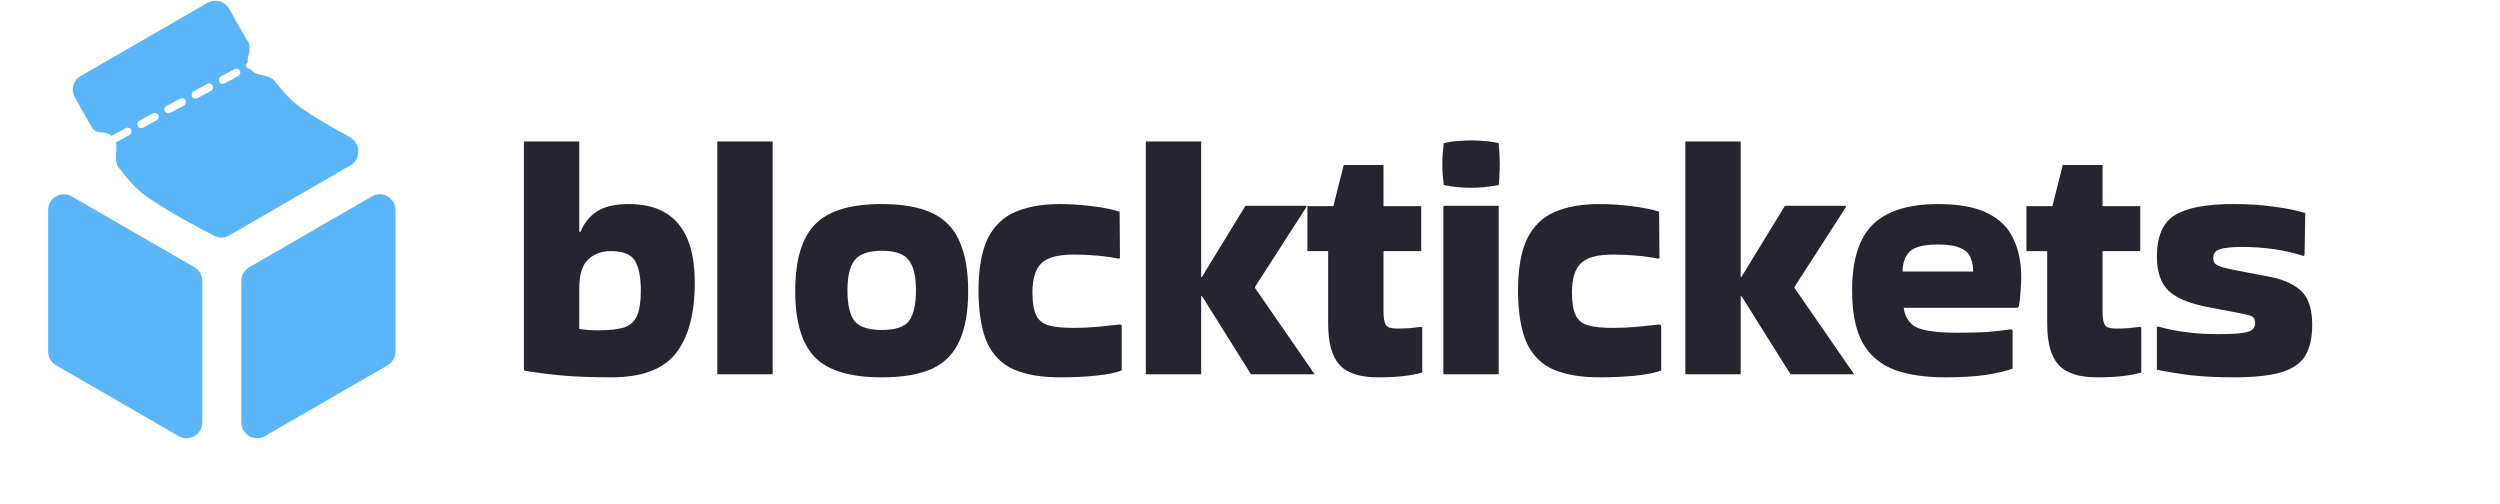
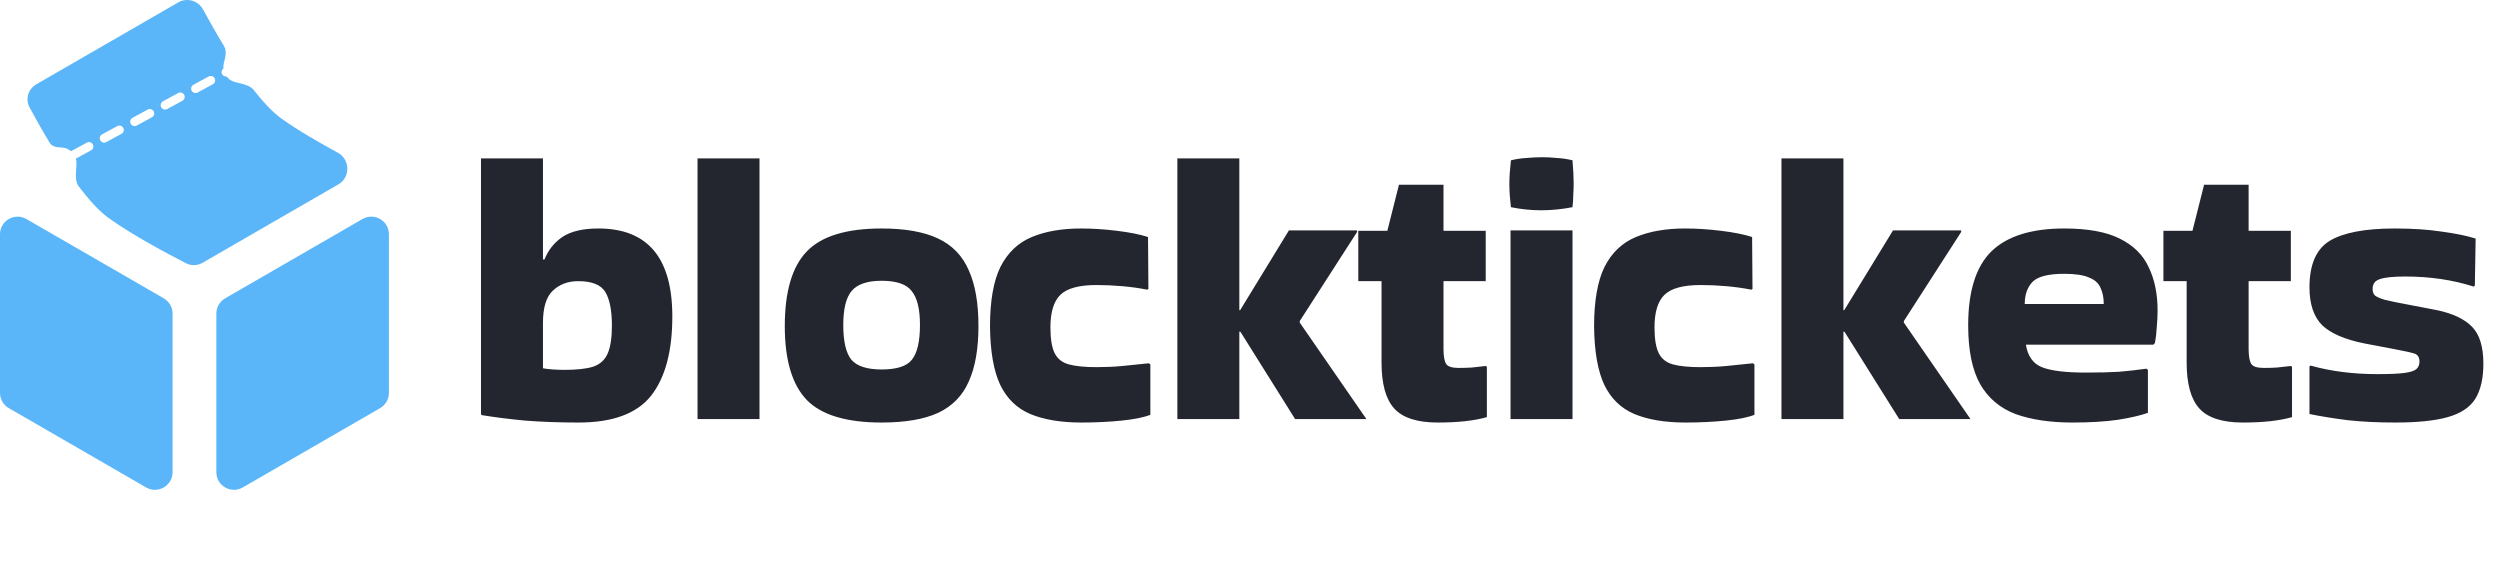
- <svg xmlns="http://www.w3.org/2000/svg" width="159" height="32" viewBox="0 0 159 32" fill="none">
-   <path fill-rule="evenodd" clip-rule="evenodd" d="M22.286 10.519C22.979 10.119 22.95 9.099 22.247 8.719C21.224 8.166 19.937 7.428 19.008 6.752C18.522 6.399 18.002 5.835 17.489 5.176C17.29 4.921 16.942 4.838 16.613 4.76C16.543 4.743 16.474 4.727 16.407 4.709C16.211 4.656 16.048 4.542 15.933 4.393C15.833 4.407 15.729 4.359 15.678 4.264C15.617 4.152 15.651 4.013 15.754 3.941C15.743 3.837 15.751 3.729 15.78 3.622C15.863 3.308 15.957 2.945 15.788 2.668C15.311 1.883 14.897 1.144 14.6 0.593C14.326 0.087 13.686 -0.104 13.188 0.184L5.12 4.842C4.662 5.106 4.49 5.681 4.741 6.147C5.021 6.669 5.419 7.387 5.884 8.159C6.009 8.366 6.278 8.424 6.519 8.424C6.741 8.424 6.944 8.505 7.099 8.64C7.109 8.633 7.12 8.626 7.131 8.62L7.996 8.15C8.117 8.084 8.269 8.129 8.335 8.251C8.401 8.372 8.356 8.524 8.234 8.59L7.37 9.059C7.394 9.139 7.407 9.224 7.407 9.312C7.407 9.422 7.398 9.538 7.39 9.655L7.39 9.655C7.365 10.011 7.338 10.379 7.541 10.647C8.101 11.386 8.674 12.025 9.206 12.412C10.565 13.4 12.691 14.522 13.632 15.002C13.929 15.154 14.28 15.141 14.569 14.975L22.286 10.519ZM15.253 4.495C15.319 4.617 15.274 4.768 15.152 4.834L14.287 5.304C14.166 5.37 14.014 5.325 13.948 5.203C13.883 5.082 13.928 4.93 14.049 4.864L14.914 4.395C15.035 4.329 15.187 4.374 15.253 4.495ZM13.523 5.434C13.589 5.555 13.544 5.707 13.423 5.773L12.558 6.243C12.437 6.308 12.285 6.263 12.219 6.142C12.153 6.021 12.198 5.869 12.319 5.803L13.184 5.334C13.306 5.268 13.457 5.313 13.523 5.434ZM11.794 6.373C11.86 6.494 11.815 6.646 11.693 6.712L10.828 7.181C10.707 7.247 10.555 7.202 10.489 7.081C10.424 6.96 10.469 6.808 10.59 6.742L11.455 6.273C11.576 6.207 11.728 6.252 11.794 6.373ZM10.064 7.312C10.13 7.433 10.085 7.585 9.964 7.651L9.099 8.12C8.978 8.186 8.826 8.141 8.76 8.02C8.694 7.898 8.739 7.747 8.86 7.681L9.725 7.211C9.846 7.146 9.998 7.19 10.064 7.312ZM24.653 23.231C24.962 23.053 25.153 22.723 25.153 22.365V13.356C25.153 12.586 24.32 12.105 23.653 12.49L15.851 16.995C15.541 17.173 15.351 17.503 15.351 17.861V26.87C15.351 27.64 16.184 28.121 16.851 27.736L24.653 23.231ZM12.365 16.995C12.674 17.173 12.865 17.503 12.865 17.861V26.87C12.865 27.64 12.031 28.121 11.365 27.736L3.562 23.231C3.253 23.053 3.062 22.723 3.062 22.365V13.356C3.062 12.586 3.896 12.105 4.562 12.49L12.365 16.995Z" fill="#5AB6F8" />
-   <path d="M44.188 17.972C44.188 19.952 43.785 21.455 42.978 22.482C42.171 23.494 40.8 24 38.864 24C37.779 24 36.767 23.963 35.828 23.89C34.904 23.802 34.09 23.699 33.386 23.582L33.32 23.538V8.996H36.84V14.738H36.928C37.133 14.21 37.471 13.785 37.94 13.462C38.424 13.139 39.106 12.978 39.986 12.978C42.787 12.978 44.188 14.643 44.188 17.972ZM36.84 18.346V20.92C37.192 20.979 37.603 21.008 38.072 21.008C38.761 21.008 39.297 20.949 39.678 20.832C40.074 20.7 40.353 20.451 40.514 20.084C40.675 19.717 40.756 19.189 40.756 18.5C40.756 17.635 40.631 16.997 40.382 16.586C40.133 16.175 39.619 15.97 38.842 15.97C38.255 15.97 37.771 16.153 37.39 16.52C37.023 16.872 36.84 17.481 36.84 18.346ZM49.14 23.802H45.62V8.996H49.14V23.802ZM50.576 18.522C50.576 16.557 50.994 15.141 51.83 14.276C52.666 13.411 54.082 12.978 56.076 12.978C57.411 12.978 58.482 13.169 59.288 13.55C60.095 13.931 60.674 14.533 61.026 15.354C61.393 16.161 61.576 17.217 61.576 18.522C61.576 19.813 61.393 20.861 61.026 21.668C60.674 22.475 60.095 23.069 59.288 23.45C58.482 23.817 57.411 24 56.076 24C54.082 24 52.666 23.575 51.83 22.724C50.994 21.859 50.576 20.458 50.576 18.522ZM56.076 20.986C56.927 20.986 57.499 20.803 57.792 20.436C58.1 20.055 58.254 19.395 58.254 18.456C58.254 17.561 58.1 16.923 57.792 16.542C57.499 16.146 56.927 15.948 56.076 15.948C55.255 15.948 54.683 16.146 54.36 16.542C54.052 16.923 53.898 17.561 53.898 18.456C53.898 19.395 54.052 20.055 54.36 20.436C54.683 20.803 55.255 20.986 56.076 20.986ZM71.34 20.7V23.56C70.973 23.707 70.431 23.817 69.712 23.89C68.993 23.963 68.231 24 67.424 24C66.265 24 65.297 23.839 64.52 23.516C63.757 23.193 63.185 22.636 62.804 21.844C62.437 21.052 62.247 19.952 62.232 18.544C62.232 17.092 62.43 15.963 62.826 15.156C63.237 14.349 63.831 13.785 64.608 13.462C65.385 13.139 66.317 12.978 67.402 12.978C68.047 12.978 68.729 13.022 69.448 13.11C70.167 13.198 70.753 13.315 71.208 13.462L71.23 16.41L71.164 16.454C70.724 16.366 70.255 16.3 69.756 16.256C69.257 16.212 68.766 16.19 68.282 16.19C67.299 16.19 66.617 16.373 66.236 16.74C65.855 17.107 65.664 17.723 65.664 18.588C65.664 19.248 65.745 19.739 65.906 20.062C66.067 20.385 66.339 20.597 66.72 20.7C67.101 20.803 67.622 20.854 68.282 20.854C68.795 20.854 69.287 20.832 69.756 20.788C70.225 20.744 70.724 20.693 71.252 20.634L71.34 20.7ZM76.394 23.802H72.874V8.996H76.394V17.62H76.439L79.21 13.088H83.082V13.176L79.826 18.236V18.324L83.611 23.802H79.562L76.46 18.852L76.394 18.83V23.802ZM84.471 20.59V15.97H83.151V13.11H84.801L85.461 10.492H87.991V13.11H90.389V15.97H87.991V19.82C87.991 20.231 88.042 20.517 88.145 20.678C88.248 20.825 88.482 20.898 88.849 20.898C89.084 20.898 89.333 20.891 89.597 20.876C89.861 20.847 90.125 20.817 90.389 20.788L90.455 20.832V23.692C89.751 23.897 88.82 24 87.661 24C86.502 24 85.681 23.736 85.197 23.208C84.713 22.68 84.471 21.807 84.471 20.59ZM95.318 9.106C95.362 9.634 95.384 10.074 95.384 10.426C95.384 10.631 95.377 10.844 95.362 11.064C95.362 11.269 95.348 11.504 95.318 11.768C95.01 11.827 94.71 11.871 94.416 11.9C94.123 11.929 93.83 11.944 93.536 11.944C93.258 11.944 92.972 11.929 92.678 11.9C92.4 11.871 92.114 11.827 91.82 11.768C91.791 11.519 91.769 11.291 91.754 11.086C91.74 10.866 91.732 10.653 91.732 10.448C91.732 10.257 91.74 10.052 91.754 9.832C91.769 9.612 91.791 9.37 91.82 9.106C92.114 9.033 92.407 8.989 92.7 8.974C93.008 8.945 93.309 8.93 93.602 8.93C93.881 8.93 94.16 8.945 94.438 8.974C94.732 8.989 95.025 9.033 95.318 9.106ZM95.318 23.802H91.798V13.088H95.318V23.802ZM105.652 20.7V23.56C105.286 23.707 104.743 23.817 104.024 23.89C103.306 23.963 102.543 24 101.736 24C100.578 24 99.61 23.839 98.832 23.516C98.07 23.193 97.498 22.636 97.116 21.844C96.75 21.052 96.559 19.952 96.544 18.544C96.544 17.092 96.742 15.963 97.138 15.156C97.549 14.349 98.143 13.785 98.92 13.462C99.698 13.139 100.629 12.978 101.714 12.978C102.36 12.978 103.042 13.022 103.76 13.11C104.479 13.198 105.066 13.315 105.52 13.462L105.542 16.41L105.476 16.454C105.036 16.366 104.567 16.3 104.068 16.256C103.57 16.212 103.078 16.19 102.594 16.19C101.612 16.19 100.93 16.373 100.548 16.74C100.167 17.107 99.976 17.723 99.976 18.588C99.976 19.248 100.057 19.739 100.218 20.062C100.38 20.385 100.651 20.597 101.032 20.7C101.414 20.803 101.934 20.854 102.594 20.854C103.108 20.854 103.599 20.832 104.068 20.788C104.538 20.744 105.036 20.693 105.564 20.634L105.652 20.7ZM110.707 23.802H107.187V8.996H110.707V17.62H110.751L113.523 13.088H117.395V13.176L114.139 18.236V18.324L117.923 23.802H113.875L110.773 18.852L110.707 18.83V23.802ZM128.001 23.45C127.59 23.597 127.018 23.729 126.285 23.846C125.566 23.949 124.708 24 123.711 24C122.45 24 121.372 23.839 120.477 23.516C119.597 23.179 118.93 22.614 118.475 21.822C118.02 21.015 117.793 19.901 117.793 18.478C117.793 16.542 118.233 15.141 119.113 14.276C120.008 13.411 121.386 12.978 123.249 12.978C124.584 12.978 125.632 13.169 126.395 13.55C127.172 13.931 127.722 14.474 128.045 15.178C128.382 15.867 128.551 16.689 128.551 17.642C128.551 17.921 128.536 18.221 128.507 18.544C128.492 18.867 128.456 19.182 128.397 19.49L128.309 19.578H121.071C121.174 20.223 121.474 20.649 121.973 20.854C122.486 21.059 123.315 21.162 124.459 21.162C125.222 21.162 125.852 21.147 126.351 21.118C126.864 21.074 127.385 21.015 127.913 20.942L128.001 21.008V23.45ZM125.493 17.268C125.493 16.916 125.434 16.615 125.317 16.366C125.214 16.102 125.002 15.904 124.679 15.772C124.356 15.625 123.88 15.552 123.249 15.552C122.325 15.552 121.716 15.713 121.423 16.036C121.144 16.344 121.005 16.755 121.005 17.268H125.493ZM130.202 20.59V15.97H128.882V13.11H130.532L131.192 10.492H133.722V13.11H136.12V15.97H133.722V19.82C133.722 20.231 133.774 20.517 133.876 20.678C133.979 20.825 134.214 20.898 134.58 20.898C134.815 20.898 135.064 20.891 135.328 20.876C135.592 20.847 135.856 20.817 136.12 20.788L136.186 20.832V23.692C135.482 23.897 134.551 24 133.392 24C132.234 24 131.412 23.736 130.928 23.208C130.444 22.68 130.202 21.807 130.202 20.59ZM137.244 20.766C138.388 21.089 139.657 21.25 141.05 21.25C141.725 21.25 142.231 21.228 142.568 21.184C142.905 21.14 143.133 21.067 143.25 20.964C143.367 20.861 143.426 20.722 143.426 20.546C143.426 20.297 143.331 20.143 143.14 20.084C142.964 20.025 142.605 19.945 142.062 19.842L140.324 19.512C139.209 19.292 138.403 18.947 137.904 18.478C137.42 17.994 137.178 17.275 137.178 16.322C137.178 15.031 137.559 14.151 138.322 13.682C139.099 13.213 140.331 12.978 142.018 12.978C143.03 12.978 143.917 13.037 144.68 13.154C145.457 13.257 146.103 13.389 146.616 13.55L146.572 16.212L146.506 16.278C145.318 15.897 144.02 15.706 142.612 15.706C141.923 15.706 141.439 15.757 141.16 15.86C140.896 15.948 140.764 16.131 140.764 16.41C140.764 16.557 140.801 16.674 140.874 16.762C140.962 16.85 141.153 16.938 141.446 17.026C141.739 17.099 142.201 17.195 142.832 17.312L144.438 17.62C145.333 17.811 145.993 18.126 146.418 18.566C146.843 19.006 147.056 19.703 147.056 20.656C147.056 21.492 146.902 22.159 146.594 22.658C146.286 23.142 145.765 23.487 145.032 23.692C144.313 23.897 143.316 24 142.04 24C141.072 24 140.177 23.956 139.356 23.868C138.549 23.765 137.823 23.648 137.178 23.516V20.81L137.244 20.766Z" fill="#23262F" />
+ <svg xmlns="http://www.w3.org/2000/svg" width="142" height="32" viewBox="0 0 142 32" fill="none">
+   <path fill-rule="evenodd" clip-rule="evenodd" d="M19.224 10.47C19.916 10.07 19.888 9.05 19.184 8.669C18.162 8.116 16.875 7.379 15.946 6.703C15.46 6.349 14.94 5.786 14.426 5.127C14.227 4.871 13.879 4.789 13.55 4.71C13.48 4.694 13.411 4.677 13.345 4.659C13.149 4.607 12.985 4.493 12.871 4.343C12.77 4.357 12.667 4.309 12.615 4.215C12.554 4.102 12.589 3.963 12.691 3.891C12.68 3.787 12.688 3.679 12.717 3.572C12.801 3.259 12.894 2.895 12.726 2.618C12.248 1.834 11.835 1.094 11.537 0.544C11.264 0.037 10.624 -0.153 10.125 0.135L2.058 4.792C1.6 5.057 1.428 5.631 1.678 6.097C1.958 6.619 2.357 7.337 2.822 8.11C2.946 8.316 3.215 8.375 3.456 8.375C3.678 8.375 3.881 8.456 4.037 8.591C4.047 8.583 4.057 8.576 4.068 8.57L4.933 8.101C5.054 8.035 5.206 8.08 5.272 8.201C5.338 8.323 5.293 8.474 5.172 8.54L4.308 9.009C4.331 9.089 4.344 9.174 4.344 9.262C4.344 9.373 4.336 9.489 4.328 9.606L4.328 9.606C4.302 9.962 4.276 10.329 4.479 10.597C5.039 11.337 5.612 11.975 6.143 12.362C7.502 13.351 9.629 14.472 10.569 14.953C10.866 15.104 11.218 15.092 11.507 14.925L19.224 10.47ZM12.19 4.446C12.256 4.567 12.211 4.719 12.09 4.785L11.225 5.254C11.104 5.32 10.952 5.275 10.886 5.154C10.82 5.032 10.865 4.881 10.986 4.815L11.851 4.345C11.973 4.279 12.124 4.324 12.19 4.446ZM10.461 5.385C10.527 5.506 10.482 5.658 10.36 5.724L9.495 6.193C9.374 6.259 9.222 6.214 9.156 6.093C9.091 5.971 9.136 5.819 9.257 5.754L10.122 5.284C10.243 5.218 10.395 5.263 10.461 5.385ZM8.731 6.323C8.797 6.445 8.752 6.597 8.631 6.662L7.766 7.132C7.645 7.198 7.493 7.153 7.427 7.031C7.361 6.91 7.406 6.758 7.527 6.692L8.392 6.223C8.513 6.157 8.665 6.202 8.731 6.323ZM7.002 7.262C7.068 7.384 7.023 7.535 6.901 7.601L6.036 8.071C5.915 8.137 5.763 8.092 5.697 7.97C5.632 7.849 5.677 7.697 5.798 7.631L6.663 7.162C6.784 7.096 6.936 7.141 7.002 7.262ZM21.59 23.182C21.9 23.003 22.09 22.673 22.09 22.316V13.306C22.09 12.537 21.257 12.056 20.59 12.44L12.788 16.945C12.479 17.124 12.288 17.454 12.288 17.811V26.82C12.288 27.59 13.121 28.071 13.788 27.687L21.59 23.182ZM9.302 16.945C9.612 17.124 9.802 17.454 9.802 17.811V26.821C9.802 27.59 8.969 28.072 8.302 27.687L0.5 23.182C0.191 23.003 0 22.673 0 22.316V13.306C0 12.537 0.833 12.056 1.5 12.441L9.302 16.945Z" fill="#5AB6F8" />
+   <path d="M38.188 17.972C38.188 19.952 37.785 21.455 36.978 22.482C36.171 23.494 34.8 24 32.864 24C31.779 24 30.767 23.963 29.828 23.89C28.904 23.802 28.09 23.699 27.386 23.582L27.32 23.538V8.996H30.84V14.738H30.928C31.133 14.21 31.471 13.785 31.94 13.462C32.424 13.139 33.106 12.978 33.986 12.978C36.787 12.978 38.188 14.643 38.188 17.972ZM30.84 18.346V20.92C31.192 20.979 31.603 21.008 32.072 21.008C32.761 21.008 33.297 20.949 33.678 20.832C34.074 20.7 34.353 20.451 34.514 20.084C34.675 19.717 34.756 19.189 34.756 18.5C34.756 17.635 34.631 16.997 34.382 16.586C34.133 16.175 33.619 15.97 32.842 15.97C32.255 15.97 31.771 16.153 31.39 16.52C31.023 16.872 30.84 17.481 30.84 18.346ZM43.14 23.802H39.62V8.996H43.14V23.802ZM44.576 18.522C44.576 16.557 44.994 15.141 45.83 14.276C46.666 13.411 48.082 12.978 50.076 12.978C51.411 12.978 52.482 13.169 53.288 13.55C54.095 13.931 54.674 14.533 55.026 15.354C55.393 16.161 55.576 17.217 55.576 18.522C55.576 19.813 55.393 20.861 55.026 21.668C54.674 22.475 54.095 23.069 53.288 23.45C52.482 23.817 51.411 24 50.076 24C48.082 24 46.666 23.575 45.83 22.724C44.994 21.859 44.576 20.458 44.576 18.522ZM50.076 20.986C50.927 20.986 51.499 20.803 51.792 20.436C52.1 20.055 52.254 19.395 52.254 18.456C52.254 17.561 52.1 16.923 51.792 16.542C51.499 16.146 50.927 15.948 50.076 15.948C49.255 15.948 48.683 16.146 48.36 16.542C48.052 16.923 47.898 17.561 47.898 18.456C47.898 19.395 48.052 20.055 48.36 20.436C48.683 20.803 49.255 20.986 50.076 20.986ZM65.34 20.7V23.56C64.973 23.707 64.431 23.817 63.712 23.89C62.993 23.963 62.231 24 61.424 24C60.265 24 59.297 23.839 58.52 23.516C57.757 23.193 57.185 22.636 56.804 21.844C56.437 21.052 56.247 19.952 56.232 18.544C56.232 17.092 56.43 15.963 56.826 15.156C57.237 14.349 57.831 13.785 58.608 13.462C59.385 13.139 60.317 12.978 61.402 12.978C62.047 12.978 62.729 13.022 63.448 13.11C64.167 13.198 64.753 13.315 65.208 13.462L65.23 16.41L65.164 16.454C64.724 16.366 64.255 16.3 63.756 16.256C63.257 16.212 62.766 16.19 62.282 16.19C61.299 16.19 60.617 16.373 60.236 16.74C59.855 17.107 59.664 17.723 59.664 18.588C59.664 19.248 59.745 19.739 59.906 20.062C60.067 20.385 60.339 20.597 60.72 20.7C61.101 20.803 61.622 20.854 62.282 20.854C62.795 20.854 63.287 20.832 63.756 20.788C64.225 20.744 64.724 20.693 65.252 20.634L65.34 20.7ZM70.394 23.802H66.874V8.996H70.394V17.62H70.439L73.21 13.088H77.082V13.176L73.826 18.236V18.324L77.611 23.802H73.562L70.46 18.852L70.394 18.83V23.802ZM78.471 20.59V15.97H77.151V13.11H78.801L79.461 10.492H81.991V13.11H84.389V15.97H81.991V19.82C81.991 20.231 82.042 20.517 82.145 20.678C82.248 20.825 82.482 20.898 82.849 20.898C83.084 20.898 83.333 20.891 83.597 20.876C83.861 20.847 84.125 20.817 84.389 20.788L84.455 20.832V23.692C83.751 23.897 82.82 24 81.661 24C80.502 24 79.681 23.736 79.197 23.208C78.713 22.68 78.471 21.807 78.471 20.59ZM89.318 9.106C89.362 9.634 89.384 10.074 89.384 10.426C89.384 10.631 89.377 10.844 89.362 11.064C89.362 11.269 89.348 11.504 89.318 11.768C89.01 11.827 88.71 11.871 88.416 11.9C88.123 11.929 87.83 11.944 87.536 11.944C87.258 11.944 86.972 11.929 86.678 11.9C86.4 11.871 86.114 11.827 85.82 11.768C85.791 11.519 85.769 11.291 85.754 11.086C85.74 10.866 85.732 10.653 85.732 10.448C85.732 10.257 85.74 10.052 85.754 9.832C85.769 9.612 85.791 9.37 85.82 9.106C86.114 9.033 86.407 8.989 86.7 8.974C87.008 8.945 87.309 8.93 87.602 8.93C87.881 8.93 88.16 8.945 88.438 8.974C88.732 8.989 89.025 9.033 89.318 9.106ZM89.318 23.802H85.798V13.088H89.318V23.802ZM99.652 20.7V23.56C99.286 23.707 98.743 23.817 98.024 23.89C97.306 23.963 96.543 24 95.736 24C94.578 24 93.61 23.839 92.832 23.516C92.07 23.193 91.498 22.636 91.116 21.844C90.75 21.052 90.559 19.952 90.544 18.544C90.544 17.092 90.742 15.963 91.138 15.156C91.549 14.349 92.143 13.785 92.92 13.462C93.698 13.139 94.629 12.978 95.714 12.978C96.36 12.978 97.042 13.022 97.76 13.11C98.479 13.198 99.066 13.315 99.52 13.462L99.542 16.41L99.476 16.454C99.036 16.366 98.567 16.3 98.068 16.256C97.57 16.212 97.078 16.19 96.594 16.19C95.612 16.19 94.93 16.373 94.548 16.74C94.167 17.107 93.976 17.723 93.976 18.588C93.976 19.248 94.057 19.739 94.218 20.062C94.38 20.385 94.651 20.597 95.032 20.7C95.414 20.803 95.934 20.854 96.594 20.854C97.108 20.854 97.599 20.832 98.068 20.788C98.538 20.744 99.036 20.693 99.564 20.634L99.652 20.7ZM104.707 23.802H101.187V8.996H104.707V17.62H104.751L107.523 13.088H111.395V13.176L108.139 18.236V18.324L111.923 23.802H107.875L104.773 18.852L104.707 18.83V23.802ZM122.001 23.45C121.59 23.597 121.018 23.729 120.285 23.846C119.566 23.949 118.708 24 117.711 24C116.45 24 115.372 23.839 114.477 23.516C113.597 23.179 112.93 22.614 112.475 21.822C112.02 21.015 111.793 19.901 111.793 18.478C111.793 16.542 112.233 15.141 113.113 14.276C114.008 13.411 115.386 12.978 117.249 12.978C118.584 12.978 119.632 13.169 120.395 13.55C121.172 13.931 121.722 14.474 122.045 15.178C122.382 15.867 122.551 16.689 122.551 17.642C122.551 17.921 122.536 18.221 122.507 18.544C122.492 18.867 122.456 19.182 122.397 19.49L122.309 19.578H115.071C115.174 20.223 115.474 20.649 115.973 20.854C116.486 21.059 117.315 21.162 118.459 21.162C119.222 21.162 119.852 21.147 120.351 21.118C120.864 21.074 121.385 21.015 121.913 20.942L122.001 21.008V23.45ZM119.493 17.268C119.493 16.916 119.434 16.615 119.317 16.366C119.214 16.102 119.002 15.904 118.679 15.772C118.356 15.625 117.88 15.552 117.249 15.552C116.325 15.552 115.716 15.713 115.423 16.036C115.144 16.344 115.005 16.755 115.005 17.268H119.493ZM124.202 20.59V15.97H122.882V13.11H124.532L125.192 10.492H127.722V13.11H130.12V15.97H127.722V19.82C127.722 20.231 127.774 20.517 127.876 20.678C127.979 20.825 128.214 20.898 128.58 20.898C128.815 20.898 129.064 20.891 129.328 20.876C129.592 20.847 129.856 20.817 130.12 20.788L130.186 20.832V23.692C129.482 23.897 128.551 24 127.392 24C126.234 24 125.412 23.736 124.928 23.208C124.444 22.68 124.202 21.807 124.202 20.59ZM131.244 20.766C132.388 21.089 133.657 21.25 135.05 21.25C135.725 21.25 136.231 21.228 136.568 21.184C136.905 21.14 137.133 21.067 137.25 20.964C137.367 20.861 137.426 20.722 137.426 20.546C137.426 20.297 137.331 20.143 137.14 20.084C136.964 20.025 136.605 19.945 136.062 19.842L134.324 19.512C133.209 19.292 132.403 18.947 131.904 18.478C131.42 17.994 131.178 17.275 131.178 16.322C131.178 15.031 131.559 14.151 132.322 13.682C133.099 13.213 134.331 12.978 136.018 12.978C137.03 12.978 137.917 13.037 138.68 13.154C139.457 13.257 140.103 13.389 140.616 13.55L140.572 16.212L140.506 16.278C139.318 15.897 138.02 15.706 136.612 15.706C135.923 15.706 135.439 15.757 135.16 15.86C134.896 15.948 134.764 16.131 134.764 16.41C134.764 16.557 134.801 16.674 134.874 16.762C134.962 16.85 135.153 16.938 135.446 17.026C135.739 17.099 136.201 17.195 136.832 17.312L138.438 17.62C139.333 17.811 139.993 18.126 140.418 18.566C140.843 19.006 141.056 19.703 141.056 20.656C141.056 21.492 140.902 22.159 140.594 22.658C140.286 23.142 139.765 23.487 139.032 23.692C138.313 23.897 137.316 24 136.04 24C135.072 24 134.177 23.956 133.356 23.868C132.549 23.765 131.823 23.648 131.178 23.516V20.81L131.244 20.766Z" fill="#23262F" />
</svg>
